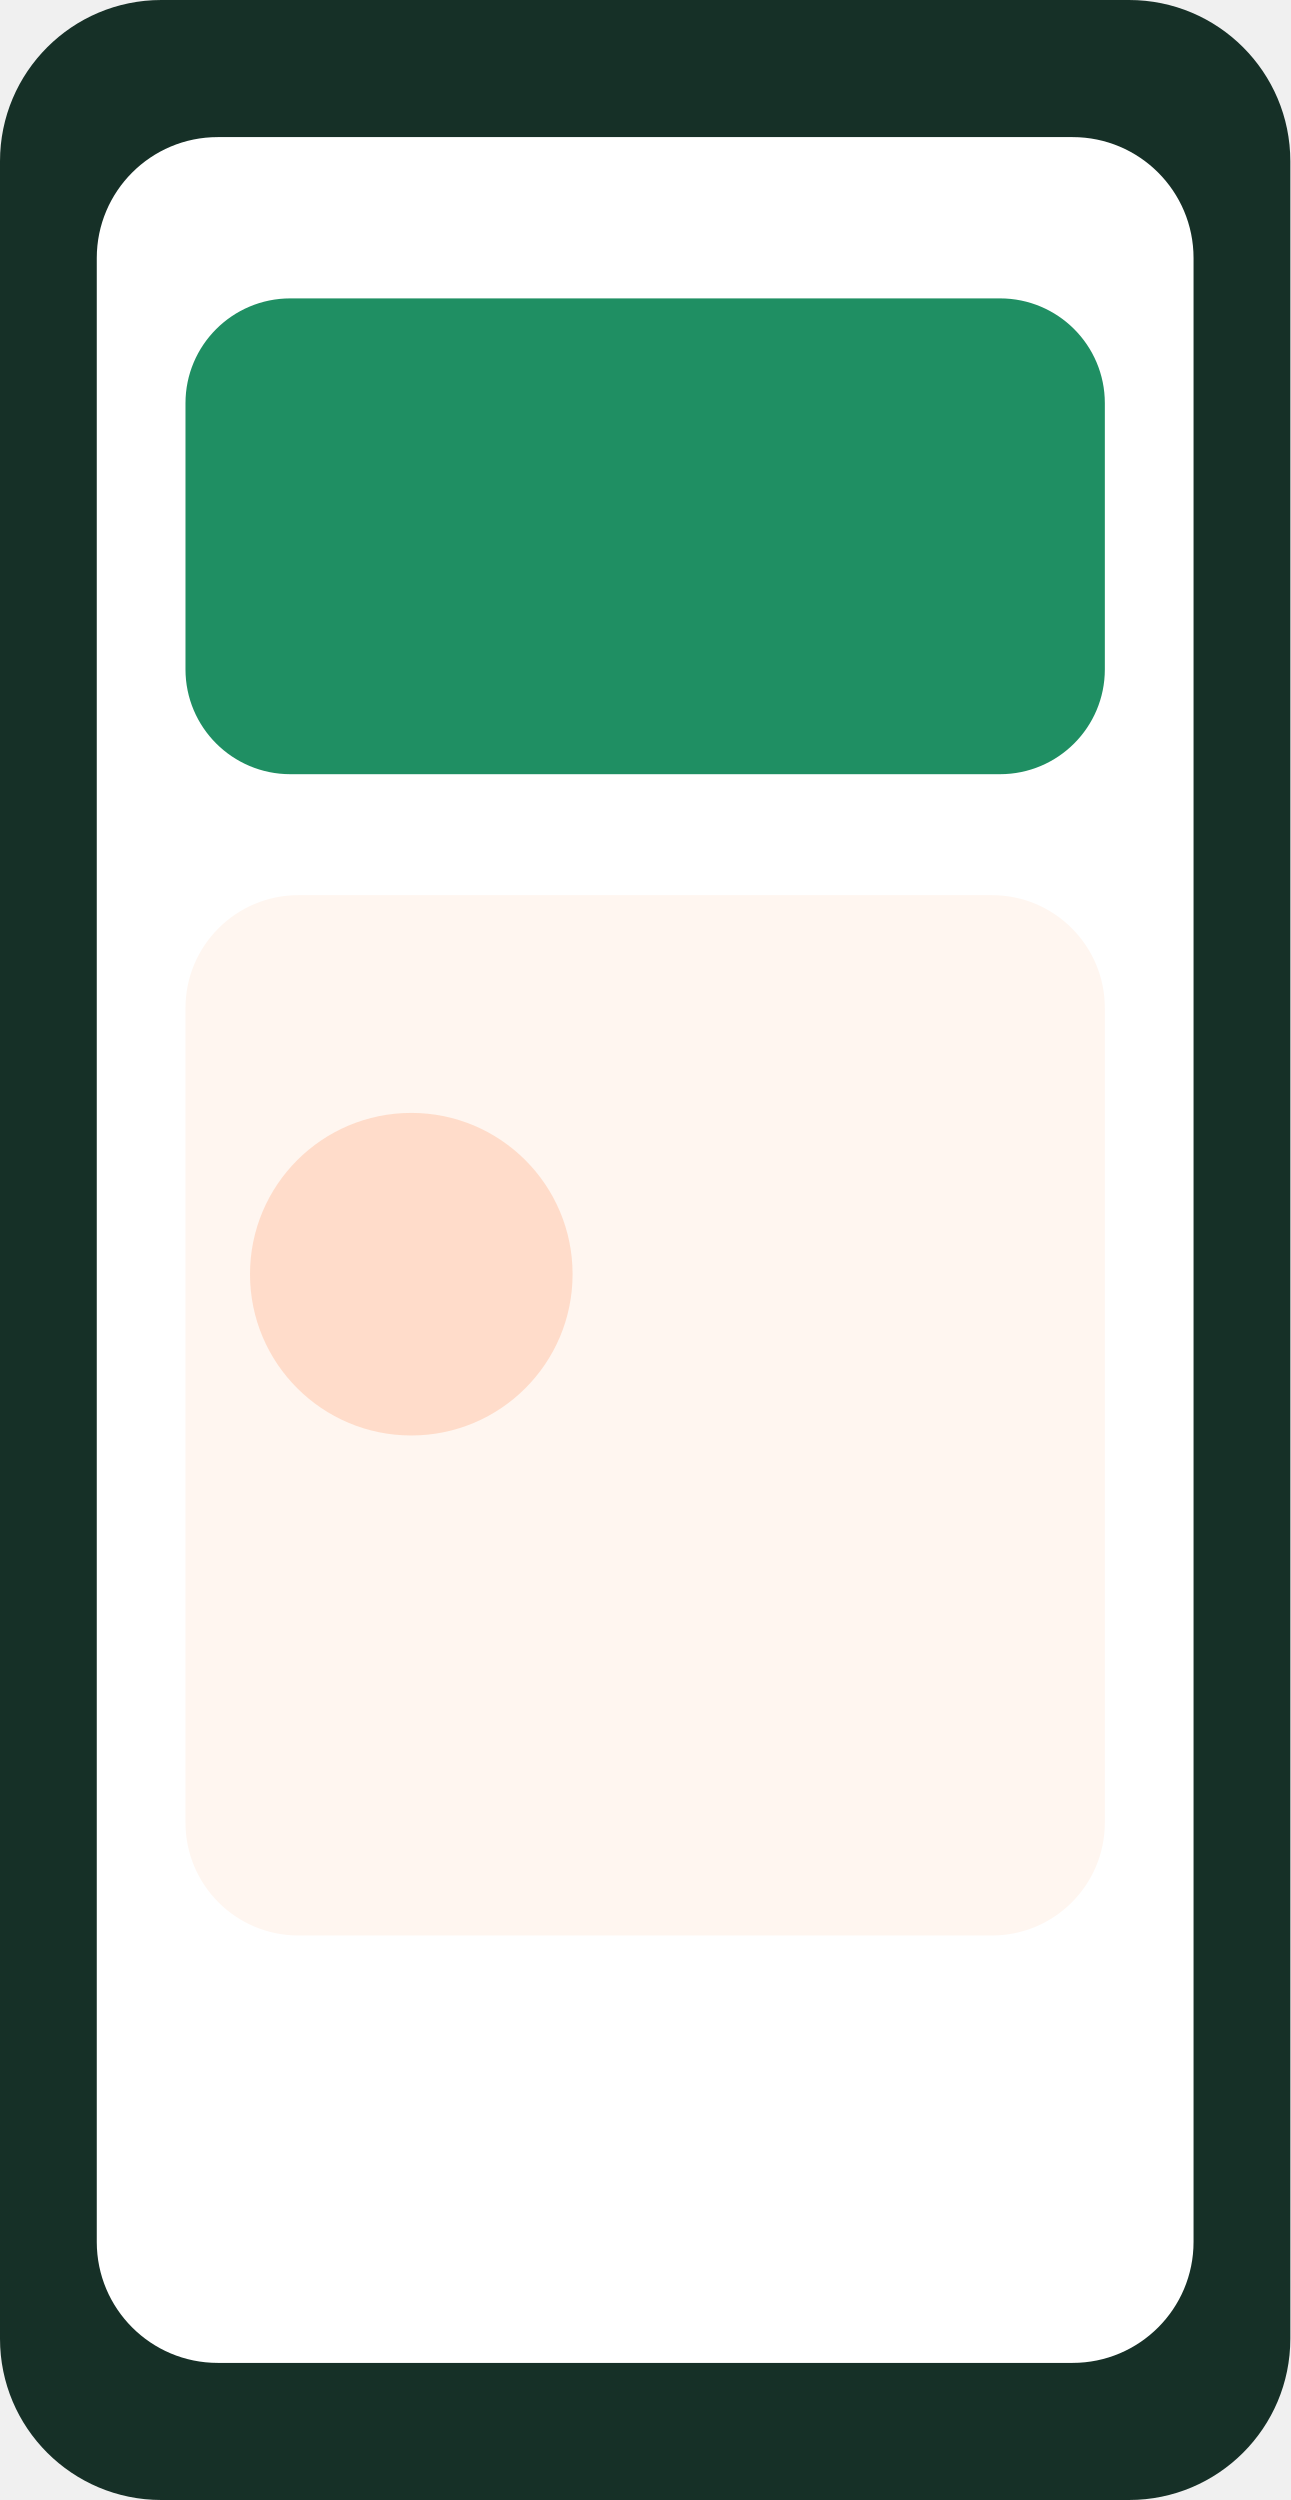
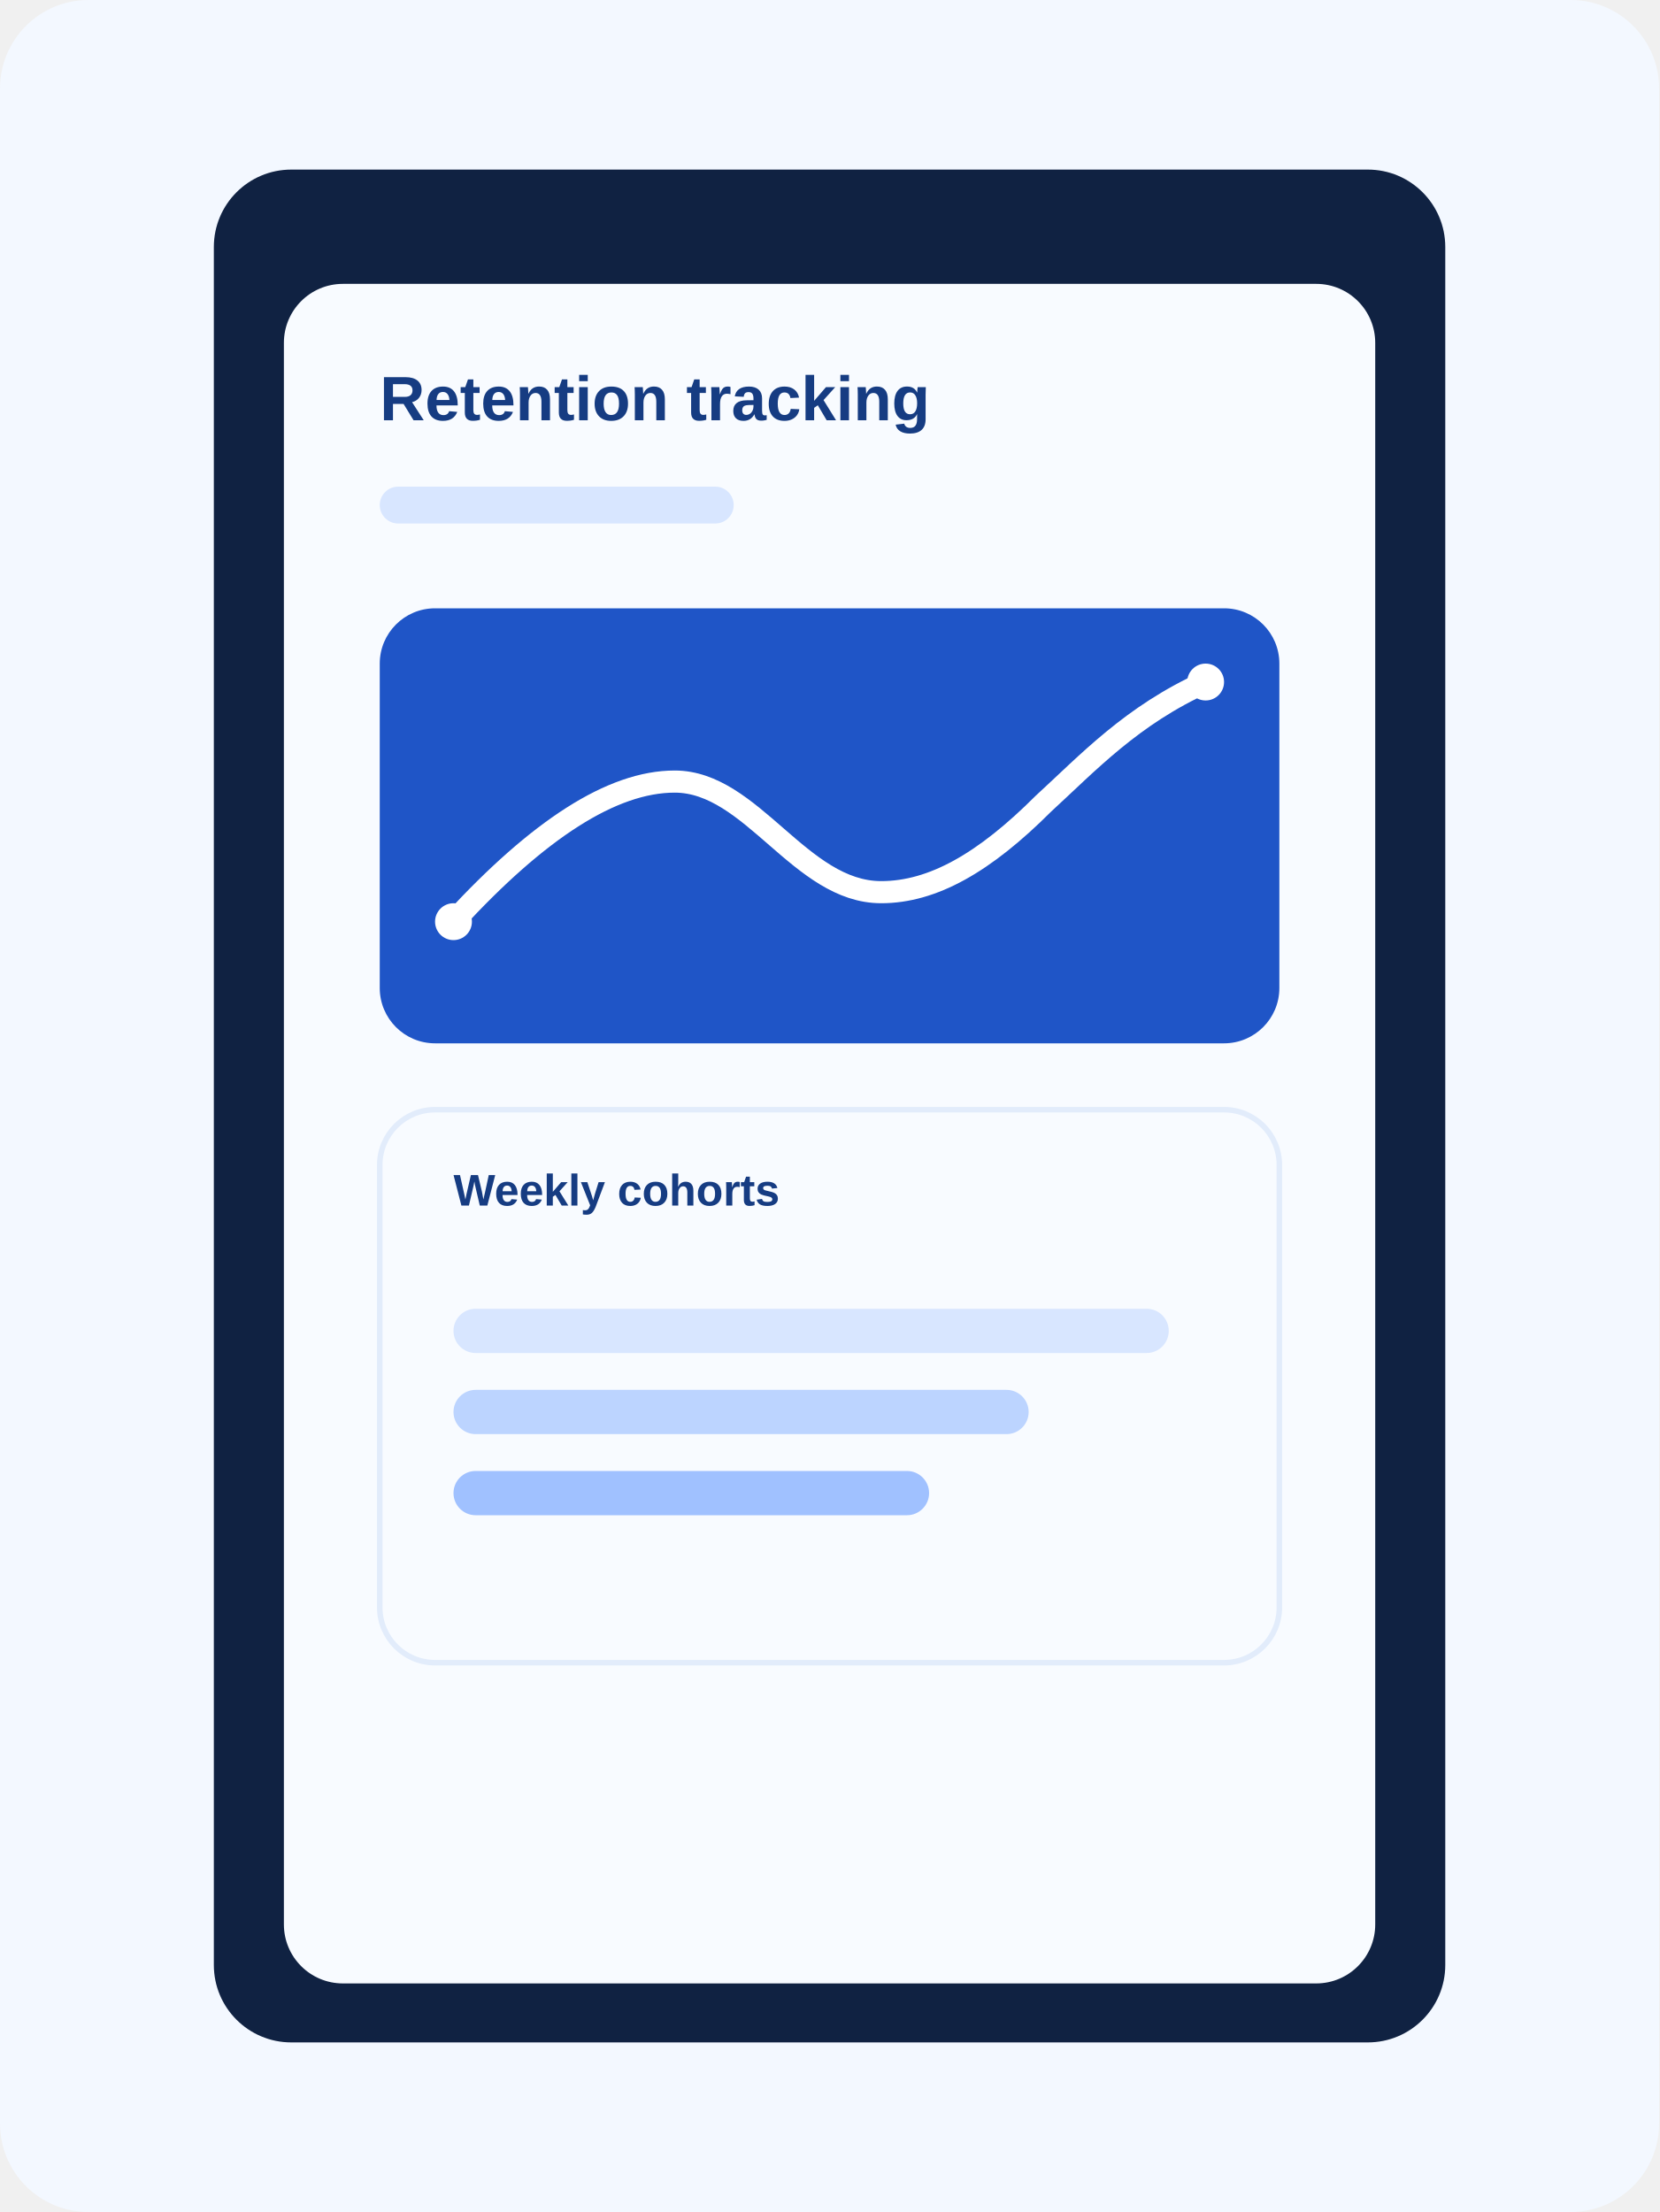
- <svg xmlns="http://www.w3.org/2000/svg" width="320" height="620" viewBox="0 0 320 620" fill="none">
-   <rect width="320" height="620" rx="40" fill="#163027" />
-   <rect x="24" y="34" width="272" height="552" rx="30" fill="#fff" />
-   <rect x="46" y="74" width="228" height="118" rx="26" fill="#1F8F63" />
-   <rect x="46" y="222" width="228" height="258" rx="28" fill="#FFF6F0" />
-   <circle cx="102" cy="316" r="40" fill="#FF9159" fill-opacity=".25" />
+ <svg xmlns="http://www.w3.org/2000/svg" width="900" height="1200" viewBox="0 0 900 1200" fill="none">
+   <rect width="900" height="1200" rx="48" fill="#F3F8FF" />
+   <rect x="116" y="92" width="668" height="1016" rx="42" fill="#102242" />
+   <rect x="154" y="154" width="592" height="922" rx="32" fill="#F8FBFF" />
+   <text x="206" y="228" fill="#163C82" font-family="Arial, sans-serif" font-size="34" font-weight="700">Retention tracking</text>
+   <rect x="206" y="264" width="192" height="20" rx="10" fill="#D8E6FF" />
+   <rect x="206" y="330" width="488" height="236" rx="30" fill="#1F55C7" />
+   <path d="M246 500c46-50 86-76 120-76 42 0 68 60 112 60 28 0 56-16 88-48 24-22 48-48 88-66" stroke="#fff" stroke-width="12" stroke-linecap="round" />
+   <circle cx="246" cy="500" r="10" fill="#fff" />
+   <circle cx="654" cy="370" r="10" fill="#fff" />
+   <rect x="206" y="602" width="488" height="300" rx="30" fill="#F8FBFF" stroke="#E2ECFB" stroke-width="3" />
+   <text x="246" y="654" fill="#163C82" font-family="Arial, sans-serif" font-size="24" font-weight="700">Weekly cohorts</text>
+   <rect x="246" y="710" width="388" height="24" rx="12" fill="#D8E6FF" />
+   <rect x="246" y="754" width="312" height="24" rx="12" fill="#BCD4FF" />
+   <rect x="246" y="798" width="258" height="24" rx="12" fill="#A0C1FF" />
</svg>
